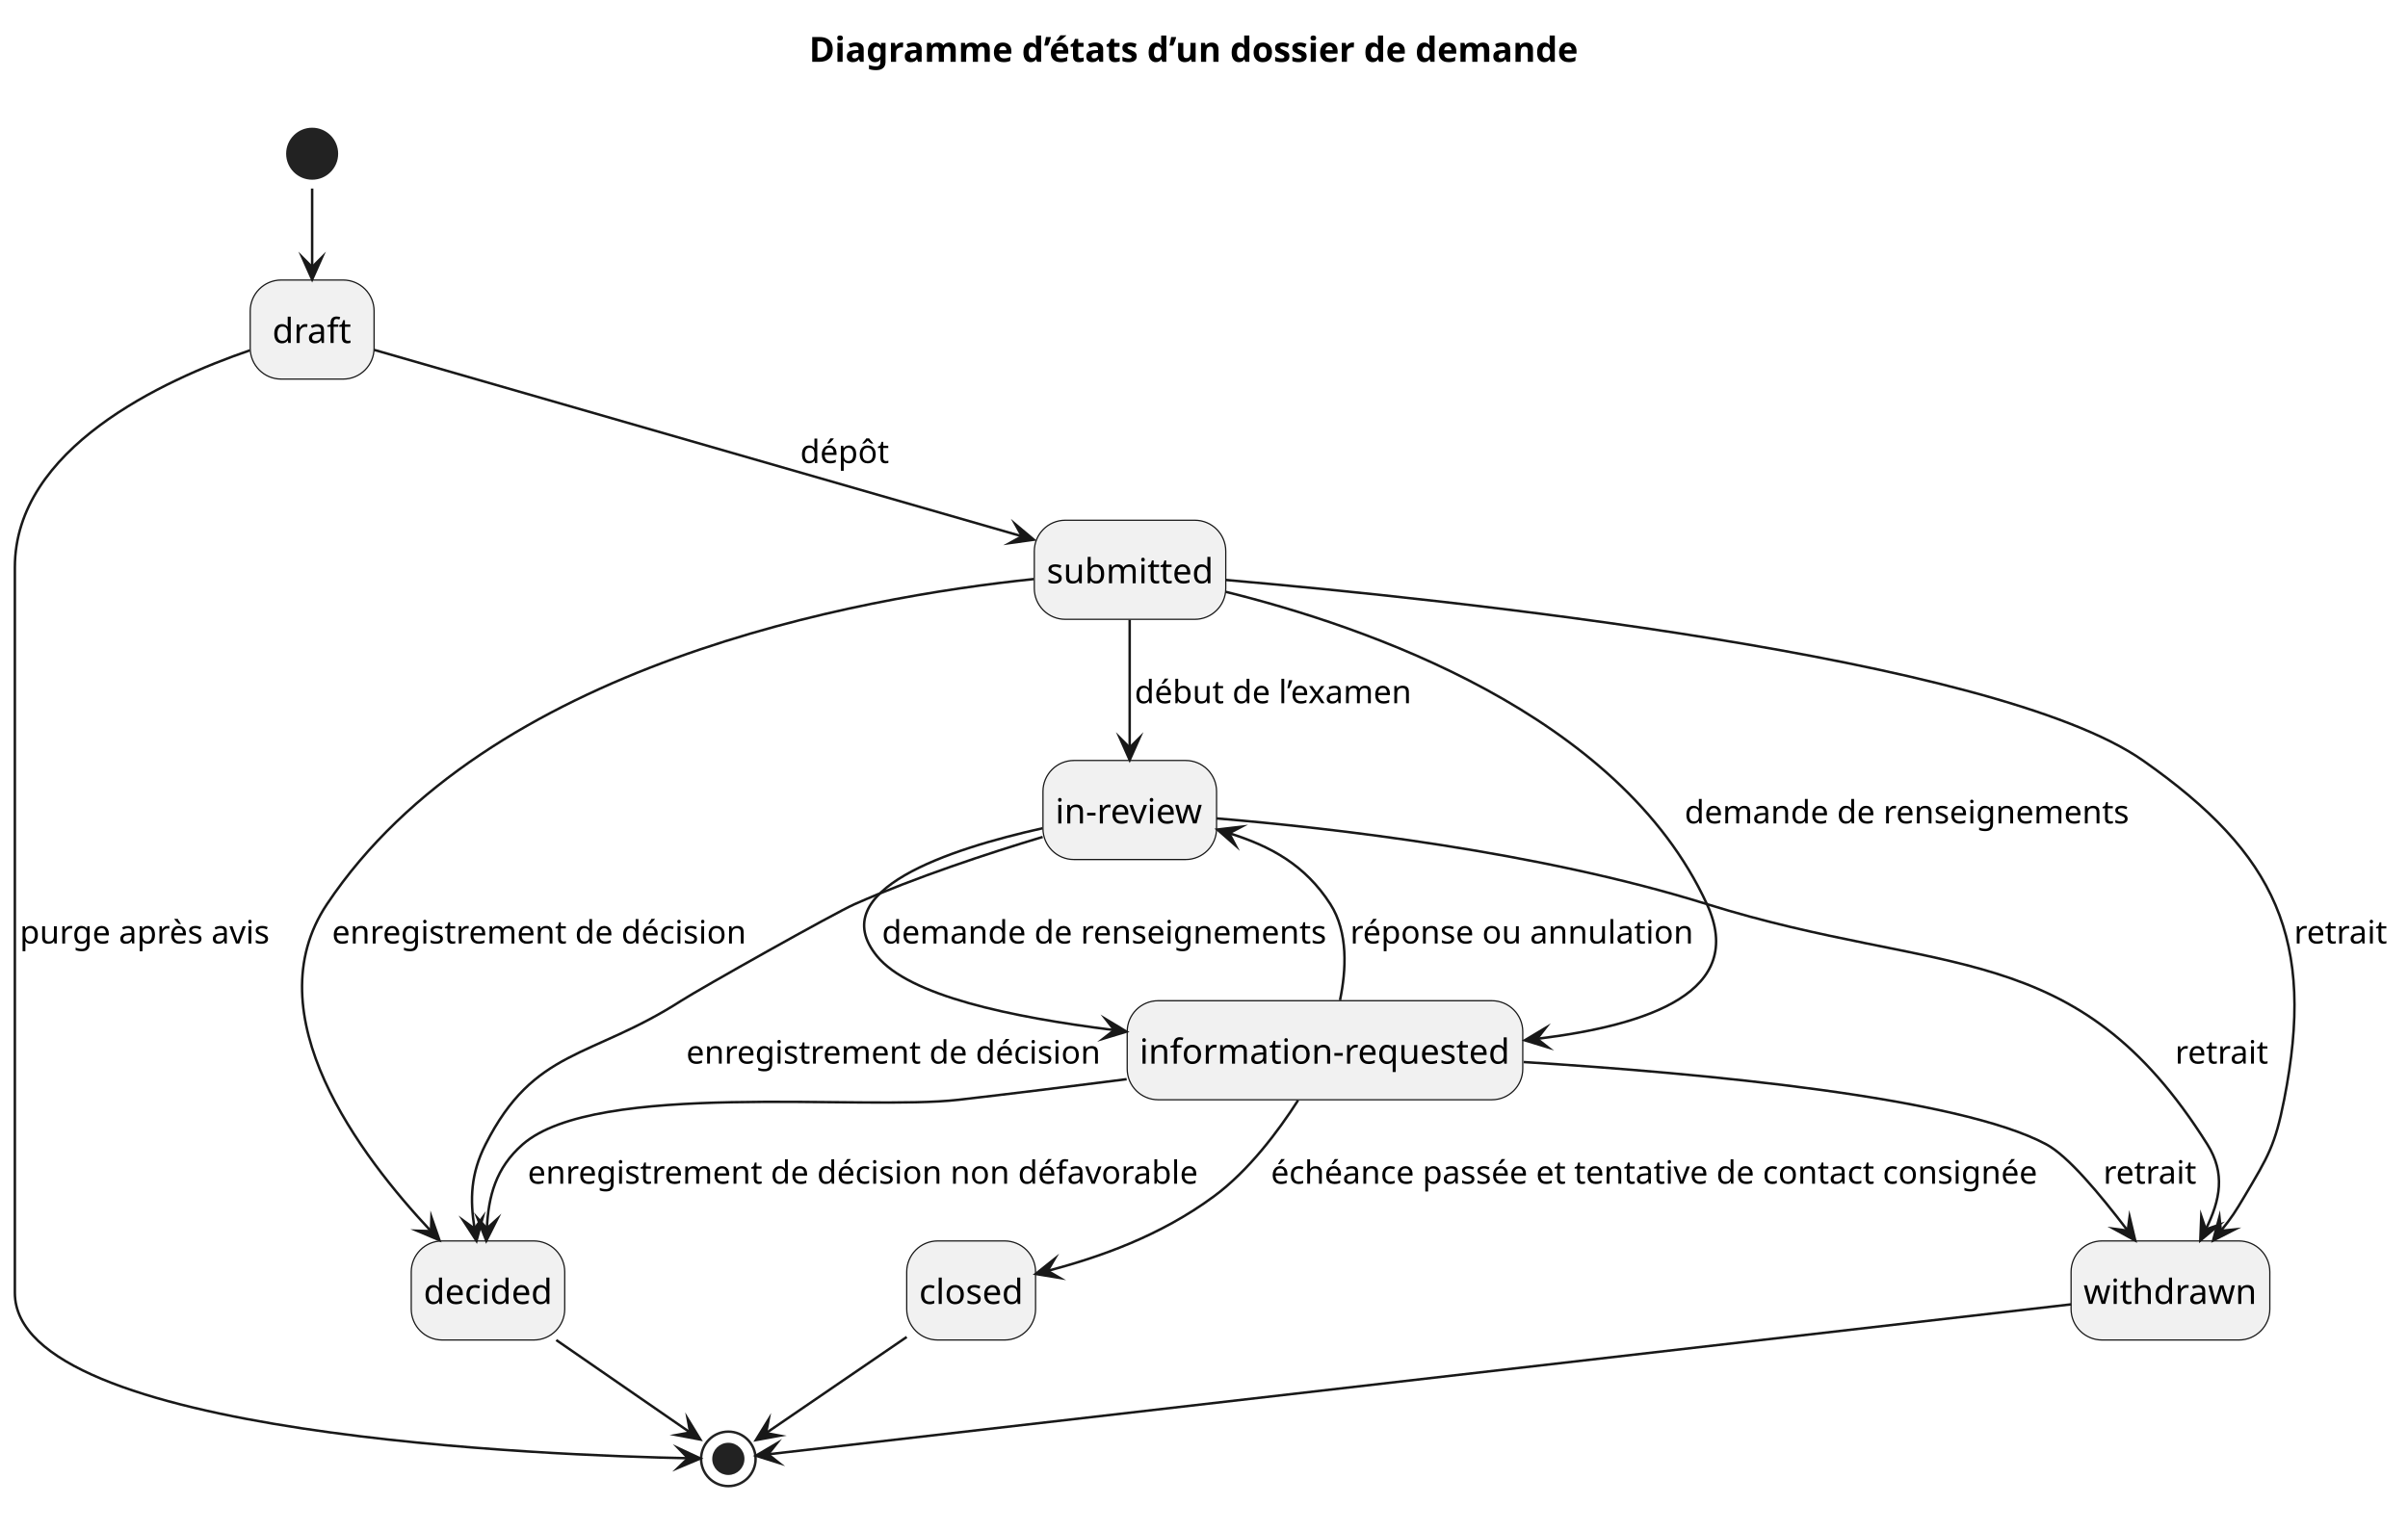
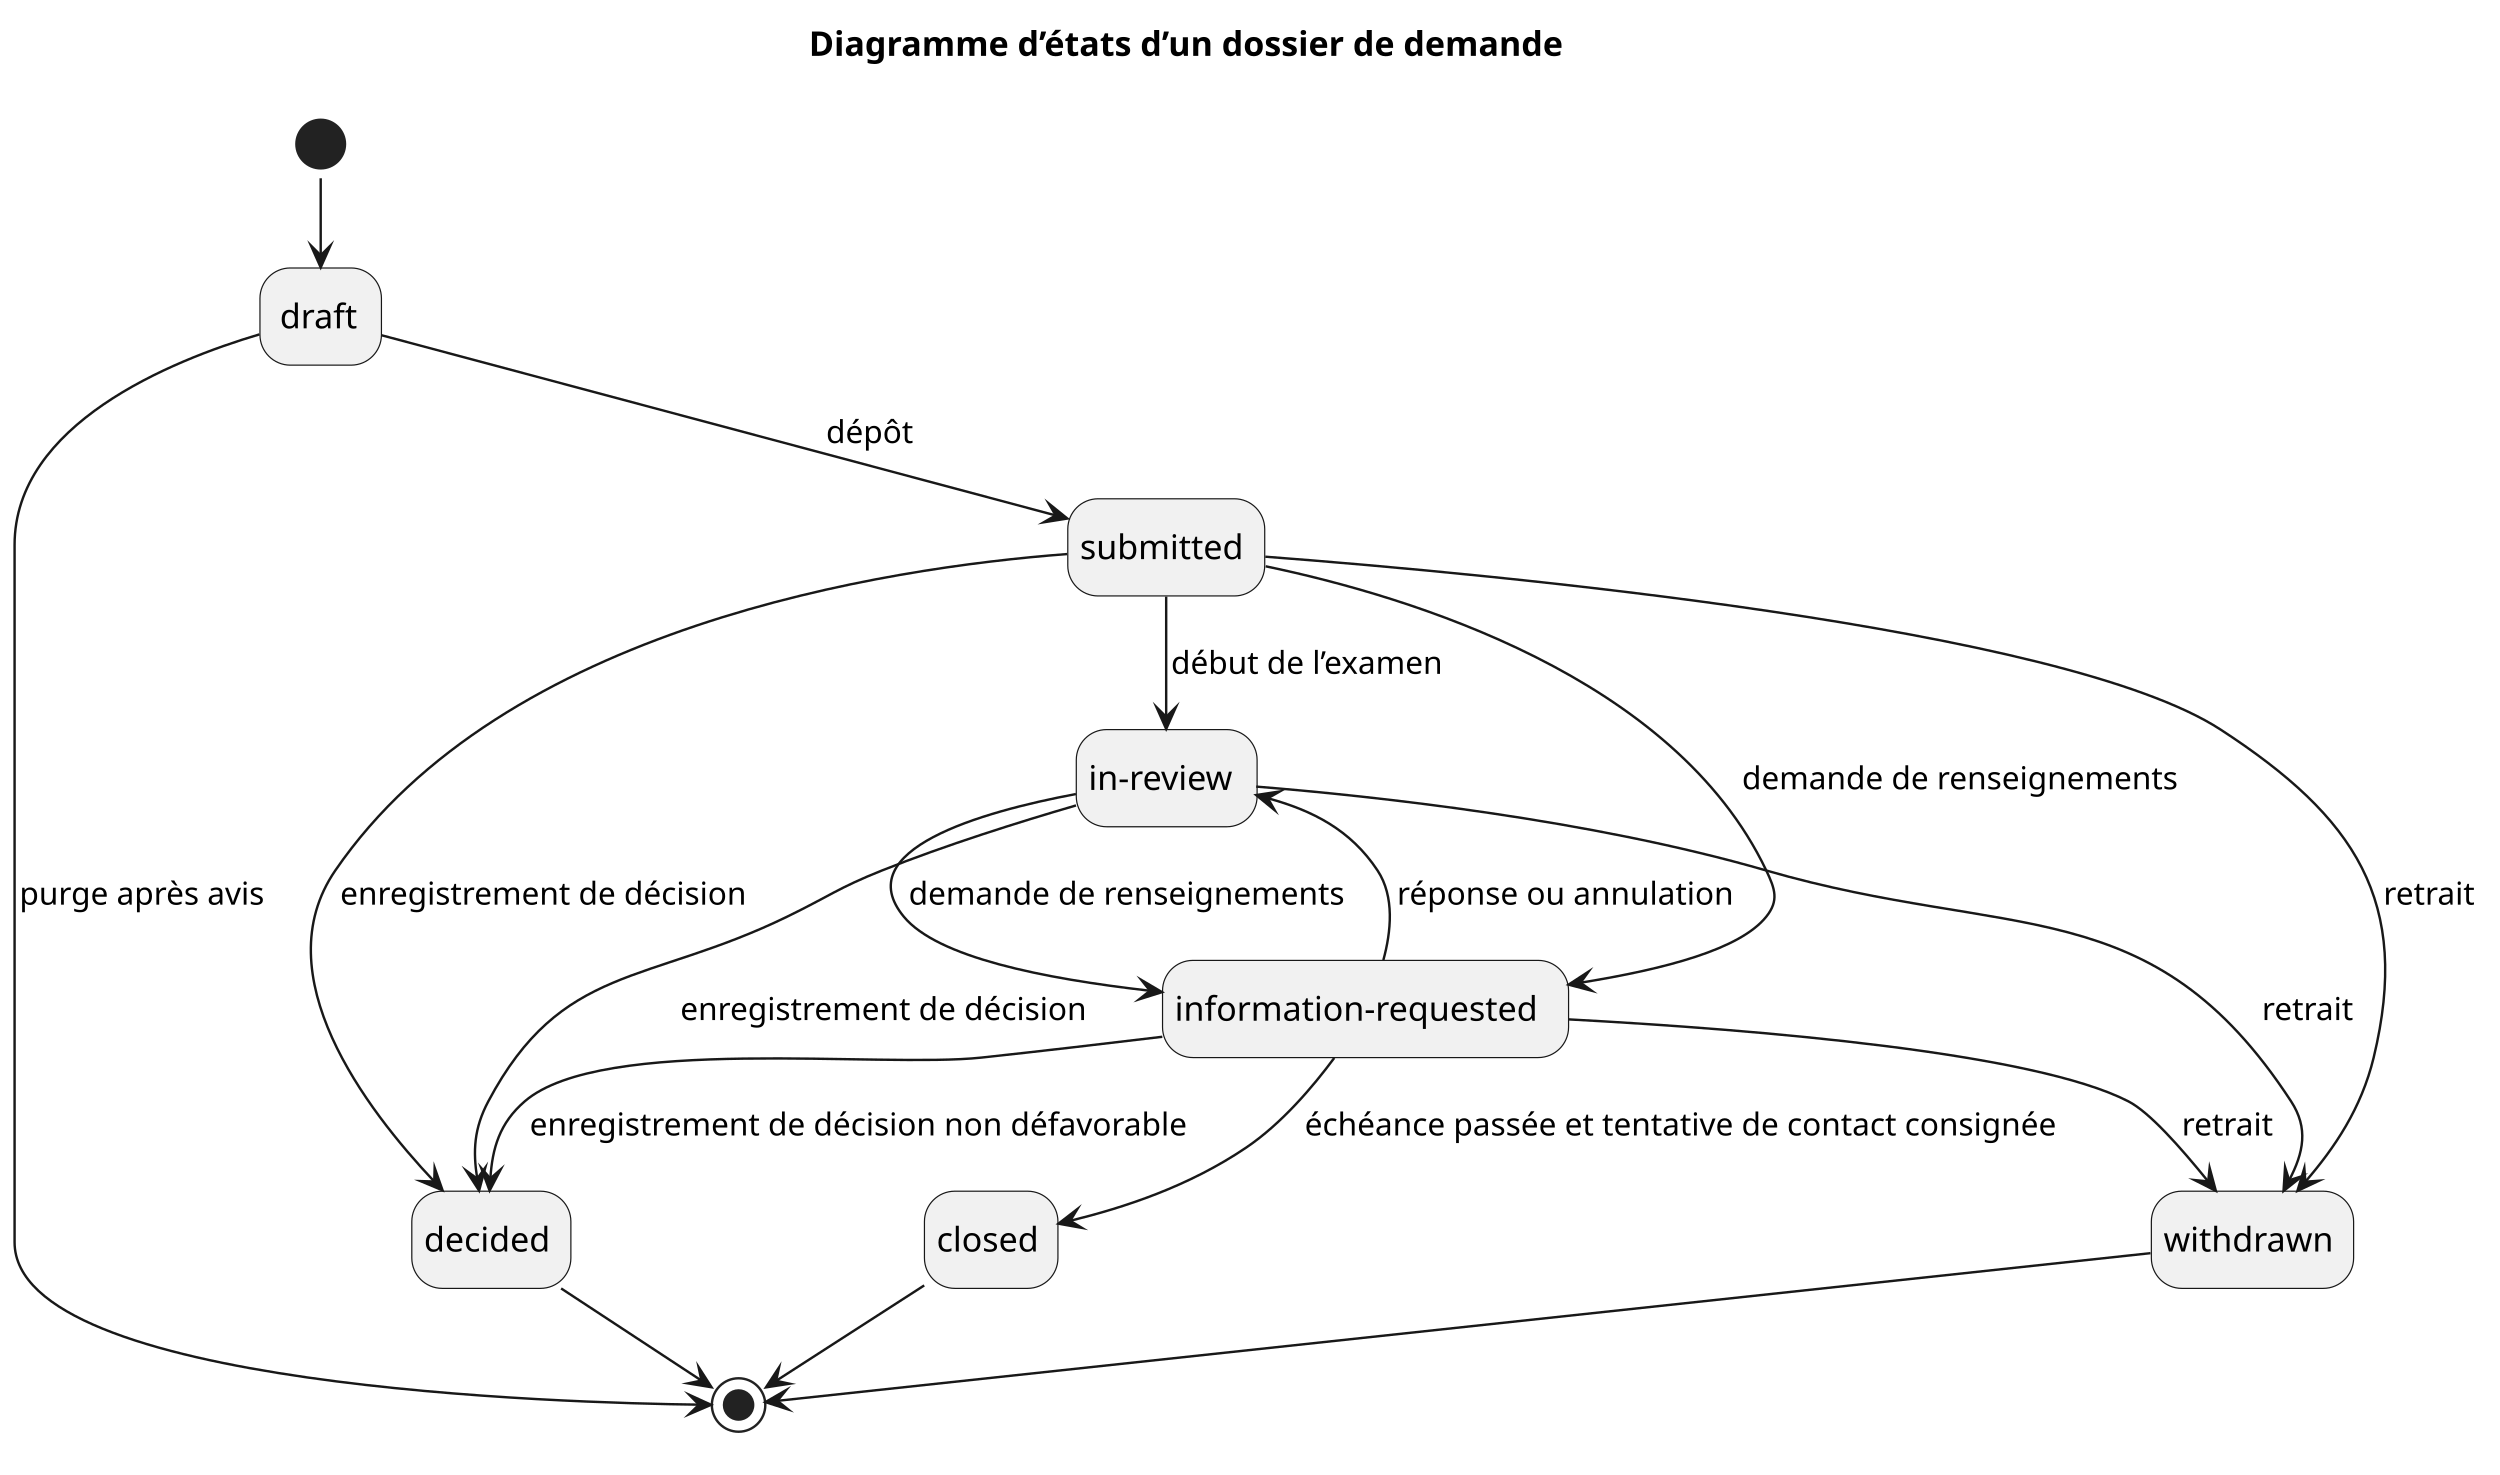
- <svg xmlns="http://www.w3.org/2000/svg" version="1.1" data-diagram-type="STATE" style="width:972px;height:618px;background:#FFFFFF;" width="972px" height="618px" viewBox="0 0 972 618" zoomAndPan="magnify" preserveAspectRatio="none" contentStyleType="text/css">
+ <svg xmlns="http://www.w3.org/2000/svg" version="1.1" data-diagram-type="STATE" style="width:1029px;height:607px;background:#FFFFFF;" width="1029px" height="607px" viewBox="0 0 1029 607" zoomAndPan="magnify" preserveAspectRatio="none" contentStyleType="text/css">
  <defs />
  <g font-family="sans-serif" lengthAdjust="spacing">
    <g class="title" data-source-line="3">
-       <text x="326.592" y="24.966" fill="#000" font-size="14" textLength="311.919" font-weight="700">Diagramme d’états d’un dossier de demande</text>
+       <text x="332.925" y="22.995" fill="#000" font-size="14" textLength="356.61" font-weight="700">Diagramme d’états d’un dossier de demande</text>
    </g>
-     <rect x="421" y="307.068" width="70.074" height="40" fill="#F1F1F1" style="stroke:#181818;stroke-width:0.5;" rx="12.5" ry="12.5" />
-     <text x="426" y="332.5" fill="#000" font-size="14" textLength="60.074">in-review</text>
-     <rect x="455" y="404.068" width="159.673" height="40" fill="#F1F1F1" style="stroke:#181818;stroke-width:0.5;" rx="12.5" ry="12.5" />
-     <text x="460" y="429.5" fill="#000" font-size="14" textLength="149.673">information-requested</text>
+     <rect x="443" y="300.297" width="74.422" height="40" fill="#F1F1F1" style="stroke:#181818;stroke-width:0.5;" rx="12.5" ry="12.5" />
+     <text x="448" y="325.144" fill="#000" font-size="14" textLength="64.422">in-review</text>
+     <rect x="478.5" y="395.297" width="167.124" height="40" fill="#F1F1F1" style="stroke:#181818;stroke-width:0.5;" rx="12.5" ry="12.5" />
+     <text x="483.5" y="420.144" fill="#000" font-size="14" textLength="157.124">information-requested</text>
    <g class="start_entity" data-qualified-name=".start." id="ent0003" data-source-line="6">
-       <ellipse cx="126" cy="62.068" rx="10" ry="10" fill="#222" style="stroke:#222;stroke-width:1;" />
+       <ellipse cx="132" cy="59.297" rx="10" ry="10" fill="#222" style="stroke:#222;stroke-width:1;" />
    </g>
-     <rect x="101" y="113.068" width="50" height="40" fill="#F1F1F1" style="stroke:#181818;stroke-width:0.5;" rx="12.5" ry="12.5" />
-     <text x="109.942" y="138.5" fill="#000" font-size="14" textLength="32.116">draft</text>
-     <rect x="417.5" y="210.068" width="77.284" height="40" fill="#F1F1F1" style="stroke:#181818;stroke-width:0.5;" rx="12.5" ry="12.5" />
-     <text x="422.5" y="235.5" fill="#000" font-size="14" textLength="67.284">submitted</text>
+     <rect x="107" y="110.297" width="50" height="40" fill="#F1F1F1" style="stroke:#181818;stroke-width:0.5;" rx="12.5" ry="12.5" />
+     <text x="115.18" y="135.144" fill="#000" font-size="14" textLength="33.64">draft</text>
+     <rect x="439.5" y="205.297" width="81.06" height="40" fill="#F1F1F1" style="stroke:#181818;stroke-width:0.5;" rx="12.5" ry="12.5" />
+     <text x="444.5" y="230.144" fill="#000" font-size="14" textLength="71.06">submitted</text>
    <g class="end_entity" data-qualified-name=".end." id="ent0008" data-source-line="8">
-       <ellipse cx="294" cy="589.068" rx="11" ry="11" fill="none" style="stroke:#222;stroke-width:1;" />
-       <ellipse cx="294" cy="589.068" rx="6" ry="6" fill="#222" style="stroke:#222;stroke-width:1;" />
+       <ellipse cx="304" cy="578.297" rx="11" ry="11" fill="none" style="stroke:#222;stroke-width:1;" />
+       <ellipse cx="304" cy="578.297" rx="6" ry="6" fill="#222" style="stroke:#222;stroke-width:1;" />
    </g>
-     <rect x="166" y="501.068" width="61.954" height="40" fill="#F1F1F1" style="stroke:#181818;stroke-width:0.5;" rx="12.5" ry="12.5" />
-     <text x="171" y="526.5" fill="#000" font-size="14" textLength="51.954">decided</text>
-     <rect x="836" y="501.068" width="80.224" height="40" fill="#F1F1F1" style="stroke:#181818;stroke-width:0.5;" rx="12.5" ry="12.5" />
-     <text x="841" y="526.5" fill="#000" font-size="14" textLength="70.224">withdrawn</text>
-     <rect x="366" y="501.068" width="52.014" height="40" fill="#F1F1F1" style="stroke:#181818;stroke-width:0.5;" rx="12.5" ry="12.5" />
-     <text x="371" y="526.5" fill="#000" font-size="14" textLength="42.014">closed</text>
+     <rect x="169.5" y="490.297" width="65.474" height="40" fill="#F1F1F1" style="stroke:#181818;stroke-width:0.5;" rx="12.5" ry="12.5" />
+     <text x="174.5" y="515.144" fill="#000" font-size="14" textLength="55.474">decided</text>
+     <rect x="885.5" y="490.297" width="83.247" height="40" fill="#F1F1F1" style="stroke:#181818;stroke-width:0.5;" rx="12.5" ry="12.5" />
+     <text x="890.5" y="515.144" fill="#000" font-size="14" textLength="73.247">withdrawn</text>
+     <rect x="380.5" y="490.297" width="54.946" height="40" fill="#F1F1F1" style="stroke:#181818;stroke-width:0.5;" rx="12.5" ry="12.5" />
+     <text x="385.5" y="515.144" fill="#000" font-size="14" textLength="44.946">closed</text>
    <g class="link" data-entity-1="ent0003" data-entity-2="ent0004" id="lnk5" data-link-type="dependency">
-       <polygon points="126,112.852,130,103.852,126,107.852,122,103.852,126,112.852" fill="#181818" style="stroke:#181818;stroke-width:1;stroke-linejoin:miter;stroke-miterlimit:10;" />
-       <path d="M126,76.132 C126,86.093 126,95.951 126,107.852" style="stroke:#181818;stroke-width:1;" fill="none" />
+       <polygon points="132,110.081,136,101.081,132,105.081,128,101.081,132,110.081" fill="#181818" style="stroke:#181818;stroke-width:1;stroke-linejoin:miter;stroke-miterlimit:10;" />
+       <path d="M132,73.361 C132,83.322 132,93.18 132,105.081" style="stroke:#181818;stroke-width:1;" fill="none" />
    </g>
    <g class="link" data-entity-1="ent0004" data-entity-2="ent0006" id="lnk7" data-link-type="dependency">
-       <polygon points="417.315,217.931,409.773,211.598,412.51,216.548,407.56,219.285,417.315,217.931" fill="#181818" style="stroke:#181818;stroke-width:1;stroke-linejoin:miter;stroke-miterlimit:10;" />
-       <path d="M151.074,141.286 C208.306,157.762 344.076,196.847 412.51,216.548" style="stroke:#181818;stroke-width:1;" fill="none" />
-       <text x="323" y="186.965" fill="#000" font-size="13" textLength="35.88">dépôt</text>
+       <polygon points="439.337,213.43,431.675,207.242,434.507,212.139,429.61,214.971,439.337,213.43" fill="#181818" style="stroke:#181818;stroke-width:1;stroke-linejoin:miter;stroke-miterlimit:10;" />
+       <path d="M157.027,137.985 C216.483,153.874 361.819,192.714 434.507,212.139" style="stroke:#181818;stroke-width:1;" fill="none" />
+       <text x="340" y="182.364" fill="#000" font-size="13" textLength="37.553">dépôt</text>
    </g>
    <g class="link" data-entity-1="ent0004" data-entity-2="ent0008" id="lnk9" data-link-type="dependency">
-       <polygon points="282.71,588.906,273.791,584.728,277.711,588.807,273.632,592.726,282.71,588.906" fill="#181818" style="stroke:#181818;stroke-width:1;stroke-linejoin:miter;stroke-miterlimit:10;" />
-       <path d="M100.844,141.468 C65.656,153.55 6,181.106 6,229.068 C6,229.068 6,229.068 6,522.068 C6,579.948 224.464,587.746 277.711,588.807" style="stroke:#181818;stroke-width:1;" fill="none" />
-       <text x="8" y="380.965" fill="#000" font-size="13" textLength="101.179">purge après avis</text>
+       <polygon points="292.682,578.221,283.731,574.112,287.682,578.16,283.634,582.111,292.682,578.221" fill="#181818" style="stroke:#181818;stroke-width:1;stroke-linejoin:miter;stroke-miterlimit:10;" />
+       <path d="M106.805,137.623 C70.035,148.541 6,174.678 6,224.297 C6,224.297 6,224.297 6,511.297 C6,571.218 233.249,577.497 287.682,578.16" style="stroke:#181818;stroke-width:1;" fill="none" />
+       <text x="8" y="372.364" fill="#000" font-size="13" textLength="108.729">purge après avis</text>
    </g>
    <g class="link" data-entity-1="ent0006" data-entity-2="ent0001" id="lnk10" data-link-type="dependency">
-       <polygon points="456,306.872,460,297.872,456,301.872,452,297.872,456,306.872" fill="#181818" style="stroke:#181818;stroke-width:1;stroke-linejoin:miter;stroke-miterlimit:10;" />
-       <path d="M456,250.293 C456,266.775 456,285.398 456,301.872" style="stroke:#181818;stroke-width:1;" fill="none" />
-       <text x="458" y="283.965" fill="#000" font-size="13" textLength="112.788">début de l’examen</text>
+       <polygon points="480,300.052,484,291.052,480,295.052,476,291.052,480,300.052" fill="#181818" style="stroke:#181818;stroke-width:1;stroke-linejoin:miter;stroke-miterlimit:10;" />
+       <path d="M480,245.567 C480,261.528 480,279.098 480,295.052" style="stroke:#181818;stroke-width:1;" fill="none" />
+       <text x="482" y="277.364" fill="#000" font-size="13" textLength="122.656">début de l’examen</text>
    </g>
    <g class="link" data-entity-1="ent0006" data-entity-2="ent0002" id="lnk11" data-link-type="dependency">
-       <polygon points="615.484,420.056,624.902,422.937,620.448,419.451,623.934,414.996,615.484,420.056" fill="#181818" style="stroke:#181818;stroke-width:1;stroke-linejoin:miter;stroke-miterlimit:10;" />
-       <path d="M494.729,238.955 C551.298,252.919 653.638,288.108 689,365.068 C705.223,400.374 665.709,413.931 620.448,419.451" style="stroke:#181818;stroke-width:1;" fill="none" />
-       <text x="680" y="332.465" fill="#000" font-size="13" textLength="179.673">demande de renseignements</text>
+       <polygon points="645.616,405.276,655.138,407.79,650.552,404.479,653.863,399.893,645.616,405.276" fill="#181818" style="stroke:#181818;stroke-width:1;stroke-linejoin:miter;stroke-miterlimit:10;" />
+       <path d="M520.941,233.084 C580.761,245.572 689.061,278.621 727,358.297 C730.63,365.921 732.278,370.705 727,377.297 C716.267,390.704 685.816,398.788 650.552,404.479" style="stroke:#181818;stroke-width:1;" fill="none" />
+       <text x="717" y="324.864" fill="#000" font-size="13" textLength="191.109">demande de renseignements</text>
    </g>
    <g class="link" data-entity-1="ent0006" data-entity-2="ent0012" id="lnk13" data-link-type="dependency">
-       <polygon points="177.386,500.774,174.153,491.471,173.968,497.125,168.314,496.94,177.386,500.774" fill="#181818" style="stroke:#181818;stroke-width:1;stroke-linejoin:miter;stroke-miterlimit:10;" />
-       <path d="M417.277,233.817 C346.339,241.184 196.872,268.036 132,365.068 C102.159,409.703 145.375,466.599 173.968,497.125" style="stroke:#181818;stroke-width:1;" fill="none" />
-       <text x="134" y="380.965" fill="#000" font-size="13" textLength="167.739">enregistrement de décision</text>
+       <polygon points="182.166,489.946,178.902,480.654,178.736,486.308,173.081,486.142,182.166,489.946" fill="#181818" style="stroke:#181818;stroke-width:1;stroke-linejoin:miter;stroke-miterlimit:10;" />
+       <path d="M439.231,228.05 C364.525,233.725 207.031,257.659 138,358.297 C108.527,401.265 150.465,456.326 178.736,486.308" style="stroke:#181818;stroke-width:1;" fill="none" />
+       <text x="140" y="372.364" fill="#000" font-size="13" textLength="178.756">enregistrement de décision</text>
    </g>
    <g class="link" data-entity-1="ent0006" data-entity-2="ent0014" id="lnk15" data-link-type="dependency">
-       <polygon points="893.318,500.882,902.097,496.417,896.47,497,895.887,491.374,893.318,500.882" fill="#181818" style="stroke:#181818;stroke-width:1;stroke-linejoin:miter;stroke-miterlimit:10;" />
-       <path d="M494.611,234.166 C584.609,242.022 805.205,265.131 865,307.068 C918.993,344.935 934.757,379.365 922,444.068 C918.376,462.449 915.557,466.953 906,483.068 C902.372,489.185 900.948,491.486 896.47,497" style="stroke:#181818;stroke-width:1;" fill="none" />
-       <text x="926" y="380.965" fill="#000" font-size="13" textLength="38.103">retrait</text>
+       <polygon points="945.612,490.182,954.521,485.983,948.879,486.397,948.466,480.755,945.612,490.182" fill="#181818" style="stroke:#181818;stroke-width:1;stroke-linejoin:miter;stroke-miterlimit:10;" />
+       <path d="M520.796,229.137 C615.912,236.401 849.222,258.128 914,300.297 C969.49,336.419 992.559,370.939 977,435.297 C971.936,456.245 960.898,472.477 948.879,486.397" style="stroke:#181818;stroke-width:1;" fill="none" />
+       <text x="981" y="372.364" fill="#000" font-size="13" textLength="40.46">retrait</text>
    </g>
    <g class="link" data-entity-1="ent0001" data-entity-2="ent0002" id="lnk16" data-link-type="dependency">
-       <polygon points="454.727,416.556,446.292,411.471,449.766,415.936,445.301,419.41,454.727,416.556" fill="#181818" style="stroke:#181818;stroke-width:1;stroke-linejoin:miter;stroke-miterlimit:10;" />
-       <path d="M420.79,334.444 C383.352,342.763 332.295,359.477 354,386.068 C367.031,402.032 407.623,410.672 449.766,415.936" style="stroke:#181818;stroke-width:1;" fill="none" />
-       <text x="356" y="380.965" fill="#000" font-size="13" textLength="179.673">demande de renseignements</text>
+       <polygon points="478.291,408.364,469.804,403.367,473.323,407.796,468.895,411.316,478.291,408.364" fill="#181818" style="stroke:#181818;stroke-width:1;stroke-linejoin:miter;stroke-miterlimit:10;" />
+       <path d="M442.842,326.826 C403.318,334.261 349.368,349.832 372,377.297 C385.785,394.025 428.954,402.721 473.323,407.796" style="stroke:#181818;stroke-width:1;" fill="none" />
+       <text x="374" y="372.364" fill="#000" font-size="13" textLength="191.109">demande de renseignements</text>
    </g>
    <g class="link" data-entity-1="ent0001" data-entity-2="ent0012" id="lnk17" data-link-type="dependency">
-       <polygon points="192.339,501.042,194.875,491.525,191.553,496.104,186.974,492.782,192.339,501.042" fill="#181818" style="stroke:#181818;stroke-width:1;stroke-linejoin:miter;stroke-miterlimit:10;" />
-       <path d="M420.872,337.94 C398.718,344.613 369.723,354.174 345,365.068 C336.852,368.658 282.492,399.257 275,404.068 C238.348,427.603 215.678,423.209 196,462.068 C189.949,474.017 189.669,484.268 191.553,496.104" style="stroke:#181818;stroke-width:1;" fill="none" />
-       <text x="277" y="429.465" fill="#000" font-size="13" textLength="167.739">enregistrement de décision</text>
+       <polygon points="197.199,490.064,199.752,480.552,196.422,485.125,191.849,481.795,197.199,490.064" fill="#181818" style="stroke:#181818;stroke-width:1;stroke-linejoin:miter;stroke-miterlimit:10;" />
+       <path d="M442.888,331.515 C419.637,338.288 389.216,347.832 363,358.297 C345.093,365.445 341.336,368.857 324,377.297 C266.223,405.425 231.17,396.559 201,453.297 C195.065,464.458 194.639,473.785 196.422,485.125" style="stroke:#181818;stroke-width:1;" fill="none" />
+       <text x="280" y="419.864" fill="#000" font-size="13" textLength="178.756">enregistrement de décision</text>
    </g>
    <g class="link" data-entity-1="ent0001" data-entity-2="ent0014" id="lnk18" data-link-type="dependency">
-       <polygon points="888.162,500.875,895.73,494.572,890.373,496.391,888.554,491.034,888.162,500.875" fill="#181818" style="stroke:#181818;stroke-width:1;stroke-linejoin:miter;stroke-miterlimit:10;" />
-       <path d="M491.065,330.455 C537.3,334.316 620.775,343.77 689,365.068 C784.068,394.745 837.967,377.77 891,462.068 C898.366,473.777 896.241,484.49 890.373,496.391" style="stroke:#181818;stroke-width:1;" fill="none" />
-       <text x="878" y="429.465" fill="#000" font-size="13" textLength="38.103">retrait</text>
+       <polygon points="939.897,490.215,947.616,484.099,942.217,485.786,940.53,480.387,939.897,490.215" fill="#181818" style="stroke:#181818;stroke-width:1;stroke-linejoin:miter;stroke-miterlimit:10;" />
+       <path d="M517.062,323.768 C565.955,327.721 654.315,337.276 727,358.297 C827.746,387.433 885.682,365.471 943,453.297 C950.239,464.389 948.2,474.364 942.217,485.786" style="stroke:#181818;stroke-width:1;" fill="none" />
+       <text x="931" y="419.864" fill="#000" font-size="13" textLength="40.46">retrait</text>
    </g>
    <g class="link" data-entity-1="ent0002" data-entity-2="ent0001" id="lnk19" data-link-type="dependency">
-       <polygon points="491.382,334.955,498.786,341.45,496.156,336.441,501.164,333.811,491.382,334.955" fill="#181818" style="stroke:#181818;stroke-width:1;stroke-linejoin:miter;stroke-miterlimit:10;" />
-       <path d="M540.903,403.844 C543.409,391.785 544.299,376.426 537,365.068 C526.887,349.33 513.012,341.69 496.156,336.441" style="stroke:#181818;stroke-width:1;" fill="none" />
-       <text x="545" y="380.965" fill="#000" font-size="13" textLength="138.801">réponse ou annulation</text>
+       <polygon points="517.03,327.245,524.654,333.48,521.852,328.566,526.766,325.764,517.03,327.245" fill="#181818" style="stroke:#181818;stroke-width:1;stroke-linejoin:miter;stroke-miterlimit:10;" />
+       <path d="M569.386,395.173 C572.556,383.596 574.108,369.043 567,358.297 C555.863,341.458 540.167,333.579 521.852,328.566" style="stroke:#181818;stroke-width:1;" fill="none" />
+       <text x="575" y="372.364" fill="#000" font-size="13" textLength="146.18">réponse ou annulation</text>
    </g>
    <g class="link" data-entity-1="ent0002" data-entity-2="ent0012" id="lnk20" data-link-type="dependency">
-       <polygon points="196.291,501.01,200.719,492.213,196.531,496.016,192.728,491.828,196.291,501.01" fill="#181818" style="stroke:#181818;stroke-width:1;stroke-linejoin:miter;stroke-miterlimit:10;" />
-       <path d="M454.779,435.749 C432.818,438.569 409.003,441.531 387,444.068 C347.944,448.571 240.611,436.205 211,462.068 C200.078,471.608 197.155,483.065 196.531,496.016" style="stroke:#181818;stroke-width:1;" fill="none" />
-       <text x="213" y="477.965" fill="#000" font-size="13" textLength="271.336">enregistrement de décision non défavorable</text>
+       <polygon points="201.517,490.051,206.088,481.327,201.839,485.061,198.105,480.812,201.517,490.051" fill="#181818" style="stroke:#181818;stroke-width:1;stroke-linejoin:miter;stroke-miterlimit:10;" />
+       <path d="M478.405,426.733 C454.396,429.626 428.172,432.687 404,435.297 C362.274,439.803 247.81,425.92 216,453.297 C205.594,462.253 202.638,472.671 201.839,485.061" style="stroke:#181818;stroke-width:1;" fill="none" />
+       <text x="218" y="467.364" fill="#000" font-size="13" textLength="289.066">enregistrement de décision non défavorable</text>
    </g>
    <g class="link" data-entity-1="ent0002" data-entity-2="ent0014" id="lnk21" data-link-type="dependency">
-       <polygon points="861.9,500.898,859.618,491.317,858.866,496.923,853.259,496.171,861.9,500.898" fill="#181818" style="stroke:#181818;stroke-width:1;stroke-linejoin:miter;stroke-miterlimit:10;" />
-       <path d="M615.05,428.835 C688.34,433.429 790.612,443.06 826,462.068 C834.784,466.786 847.406,481.914 858.866,496.923" style="stroke:#181818;stroke-width:1;" fill="none" />
-       <text x="849" y="477.965" fill="#000" font-size="13" textLength="38.103">retrait</text>
+       <polygon points="912.049,490.181,909.483,480.672,908.898,486.299,903.271,485.714,912.049,490.181" fill="#181818" style="stroke:#181818;stroke-width:1;stroke-linejoin:miter;stroke-miterlimit:10;" />
+       <path d="M645.617,419.576 C724.755,423.85 837.065,433.289 876,453.297 C884.655,457.745 897.197,471.884 908.898,486.299" style="stroke:#181818;stroke-width:1;" fill="none" />
+       <text x="898" y="467.364" fill="#000" font-size="13" textLength="40.46">retrait</text>
    </g>
    <g class="link" data-entity-1="ent0002" data-entity-2="ent0022" id="lnk23" data-link-type="dependency">
-       <polygon points="418.048,514.404,427.767,515.994,422.884,513.138,425.741,508.255,418.048,514.404" fill="#181818" style="stroke:#181818;stroke-width:1;stroke-linejoin:miter;stroke-miterlimit:10;" />
-       <path d="M523.975,444.292 C515.947,456.816 504.047,472.697 490,483.068 C468.347,499.055 443.813,507.656 422.884,513.138" style="stroke:#181818;stroke-width:1;" fill="none" />
-       <text x="513" y="477.965" fill="#000" font-size="13" textLength="309.374">échéance passée et tentative de contact consignée</text>
+       <polygon points="435.65,503.663,445.344,505.404,440.506,502.472,443.438,497.634,435.65,503.663" fill="#181818" style="stroke:#181818;stroke-width:1;stroke-linejoin:miter;stroke-miterlimit:10;" />
+       <path d="M549.185,435.447 C540.276,447.478 527.439,462.516 513,472.297 C489.317,488.339 462.779,497.008 440.506,502.472" style="stroke:#181818;stroke-width:1;" fill="none" />
+       <text x="537" y="467.364" fill="#000" font-size="13" textLength="336.292">échéance passée et tentative de contact consignée</text>
    </g>
    <g class="link" data-entity-1="ent0012" data-entity-2="ent0008" id="lnk24" data-link-type="dependency">
-       <polygon points="282.695,581.259,277.563,572.853,278.581,578.418,273.016,579.436,282.695,581.259" fill="#181818" style="stroke:#181818;stroke-width:1;stroke-linejoin:miter;stroke-miterlimit:10;" />
-       <path d="M224.537,541.088 C243.805,554.397 264.424,568.639 278.581,578.418" style="stroke:#181818;stroke-width:1;" fill="none" />
+       <polygon points="292.881,570.993,287.555,562.709,288.702,568.248,283.163,569.395,292.881,570.993" fill="#181818" style="stroke:#181818;stroke-width:1;stroke-linejoin:miter;stroke-miterlimit:10;" />
+       <path d="M230.956,530.317 C251.57,543.858 273.956,558.562 288.702,568.248" style="stroke:#181818;stroke-width:1;" fill="none" />
    </g>
    <g class="link" data-entity-1="ent0014" data-entity-2="ent0008" id="lnk25" data-link-type="dependency">
-       <polygon points="305.103,587.79,314.501,590.734,310.07,587.218,313.586,582.787,305.103,587.79" fill="#181818" style="stroke:#181818;stroke-width:1;stroke-linejoin:miter;stroke-miterlimit:10;" />
-       <path d="M835.997,526.673 C717.347,540.332 376.483,579.572 310.07,587.218" style="stroke:#181818;stroke-width:1;" fill="none" />
+       <polygon points="315.028,577.111,324.404,580.126,319.999,576.576,323.549,572.171,315.028,577.111" fill="#181818" style="stroke:#181818;stroke-width:1;stroke-linejoin:miter;stroke-miterlimit:10;" />
+       <path d="M885.156,515.797 C758.567,529.411 389.095,569.145 319.999,576.576" style="stroke:#181818;stroke-width:1;" fill="none" />
    </g>
    <g class="link" data-entity-1="ent0022" data-entity-2="ent0008" id="lnk26" data-link-type="dependency">
-       <polygon points="305.101,581.478,314.788,579.701,309.229,578.656,310.273,573.097,305.101,581.478" fill="#181818" style="stroke:#181818;stroke-width:1;stroke-linejoin:miter;stroke-miterlimit:10;" />
-       <path d="M365.995,539.847 C346.148,553.415 323.92,568.612 309.229,578.656" style="stroke:#181818;stroke-width:1;" fill="none" />
+       <polygon points="315.251,571.049,324.983,569.537,319.454,568.341,320.651,562.812,315.251,571.049" fill="#181818" style="stroke:#181818;stroke-width:1;stroke-linejoin:miter;stroke-miterlimit:10;" />
+       <path d="M380.403,529.076 C359.1,542.8 334.935,558.368 319.454,568.341" style="stroke:#181818;stroke-width:1;" fill="none" />
    </g>
  </g>
</svg>
